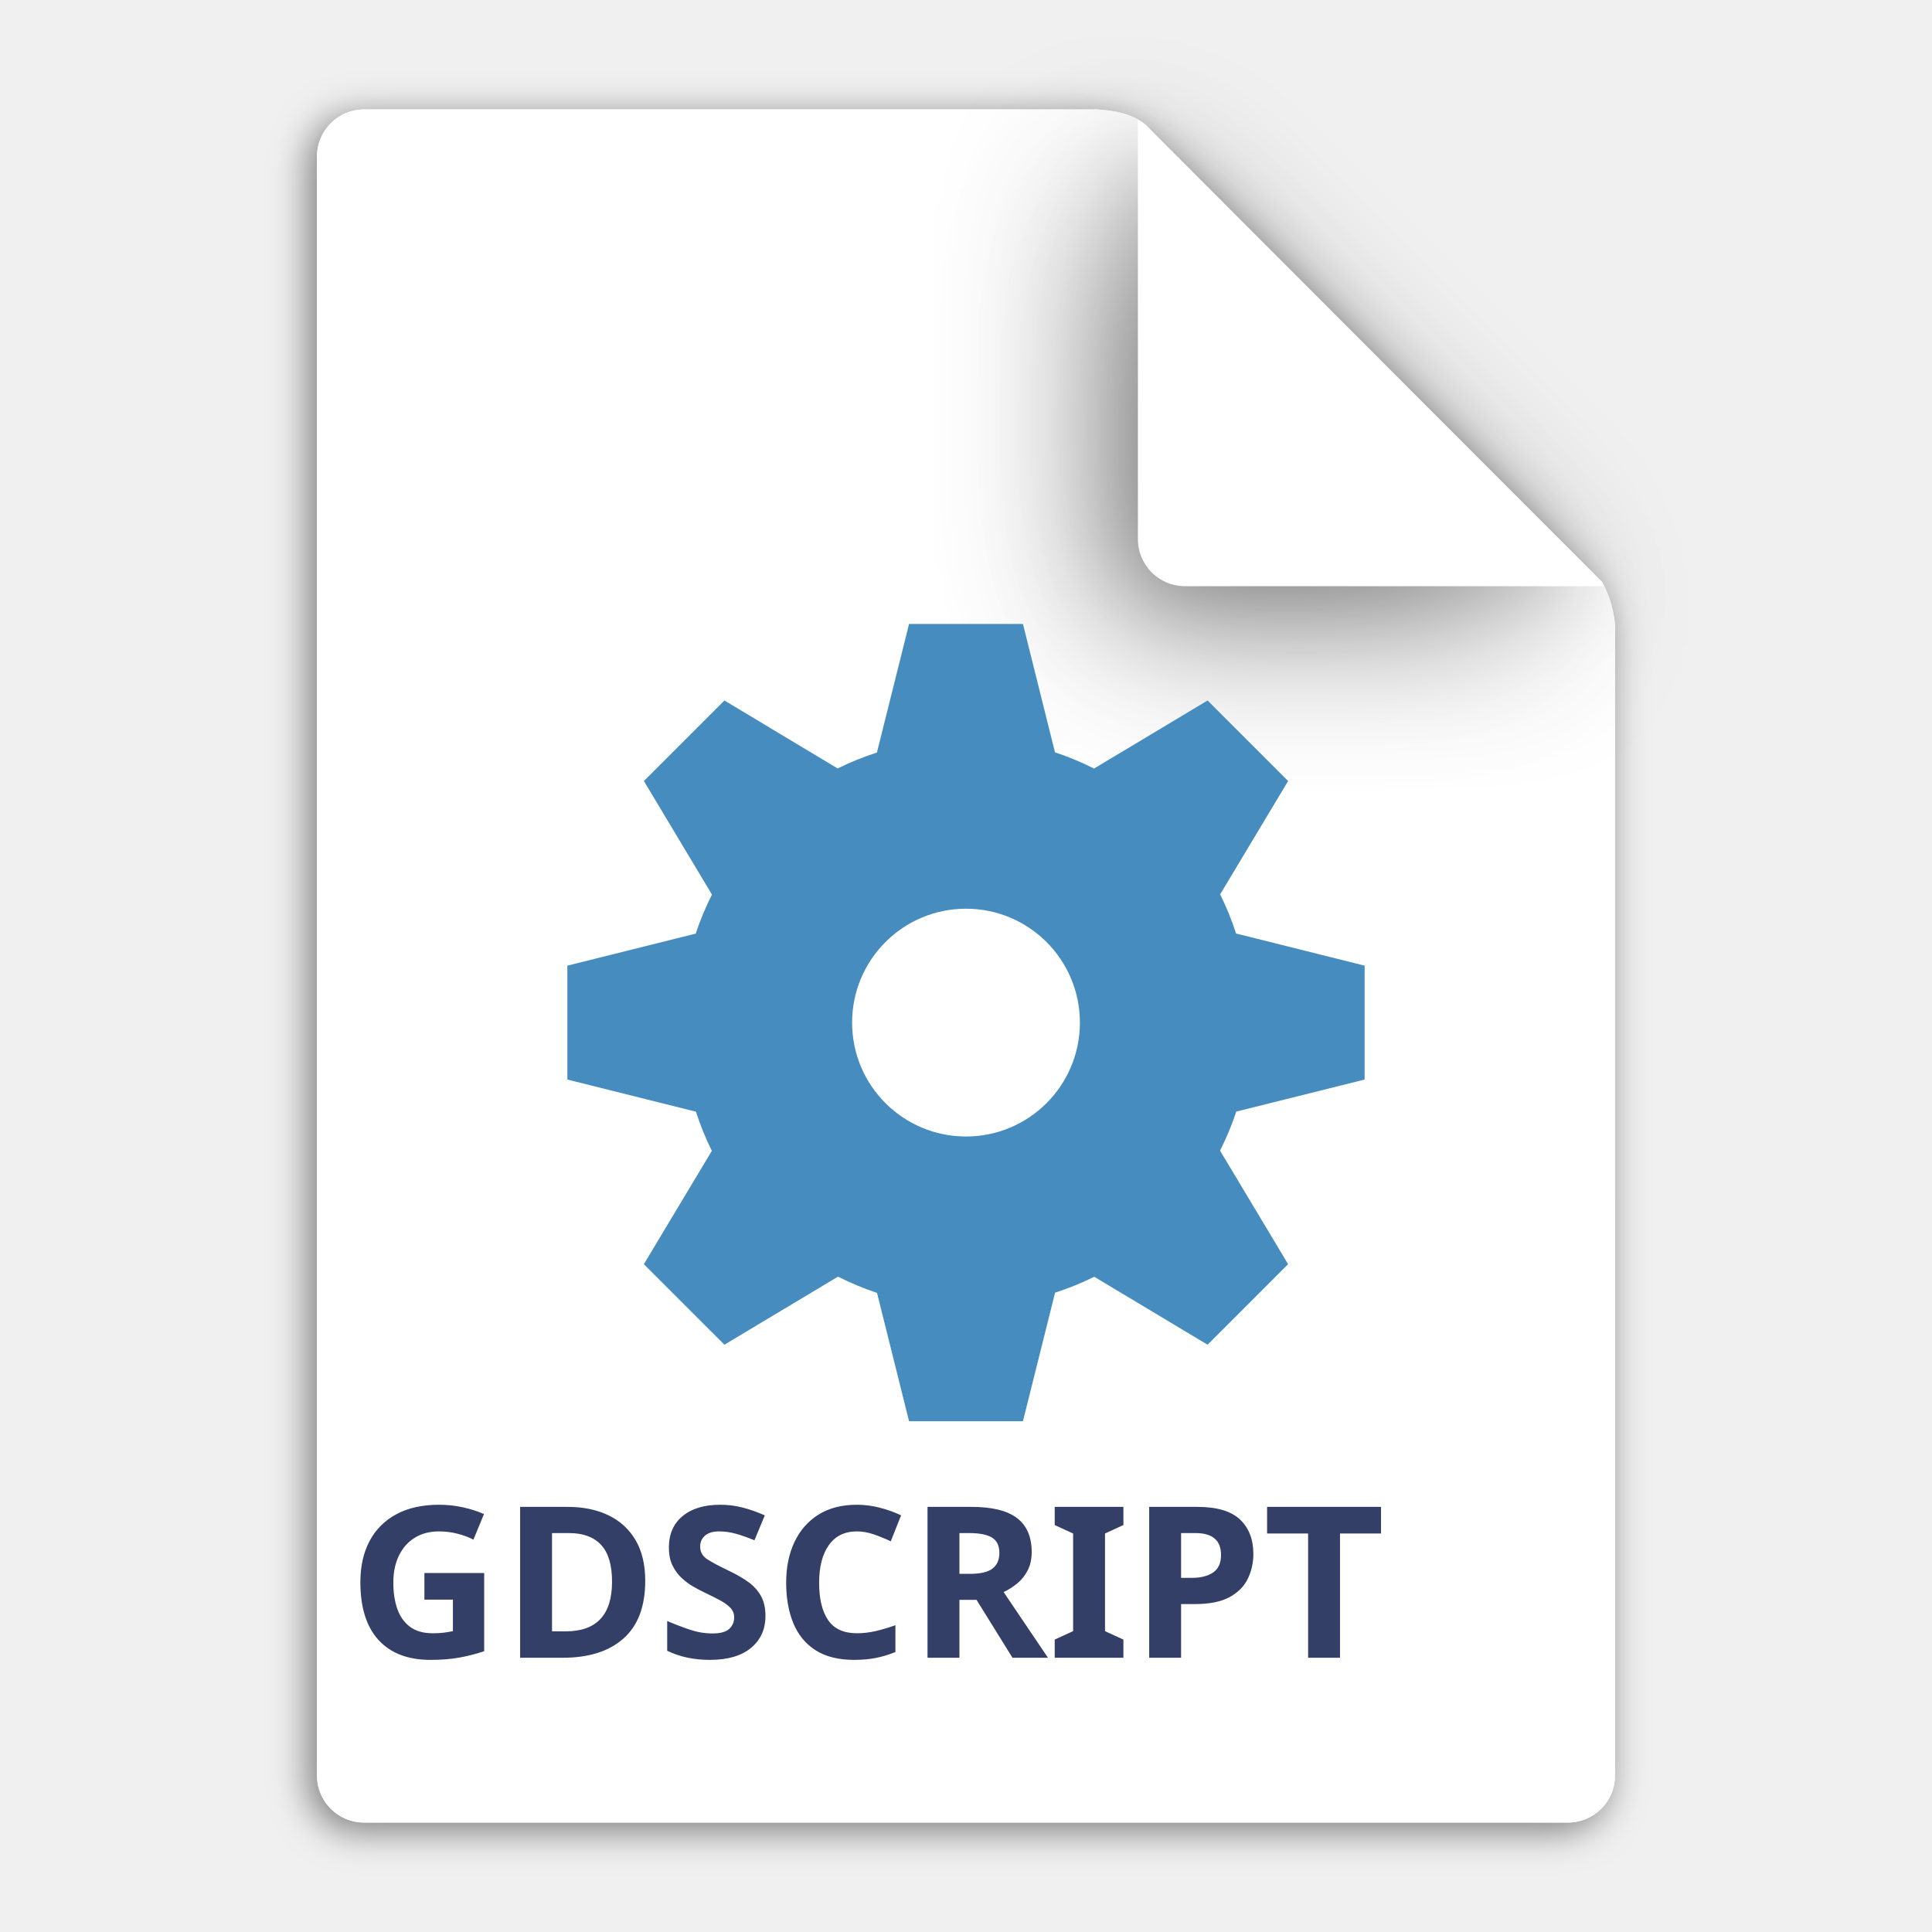
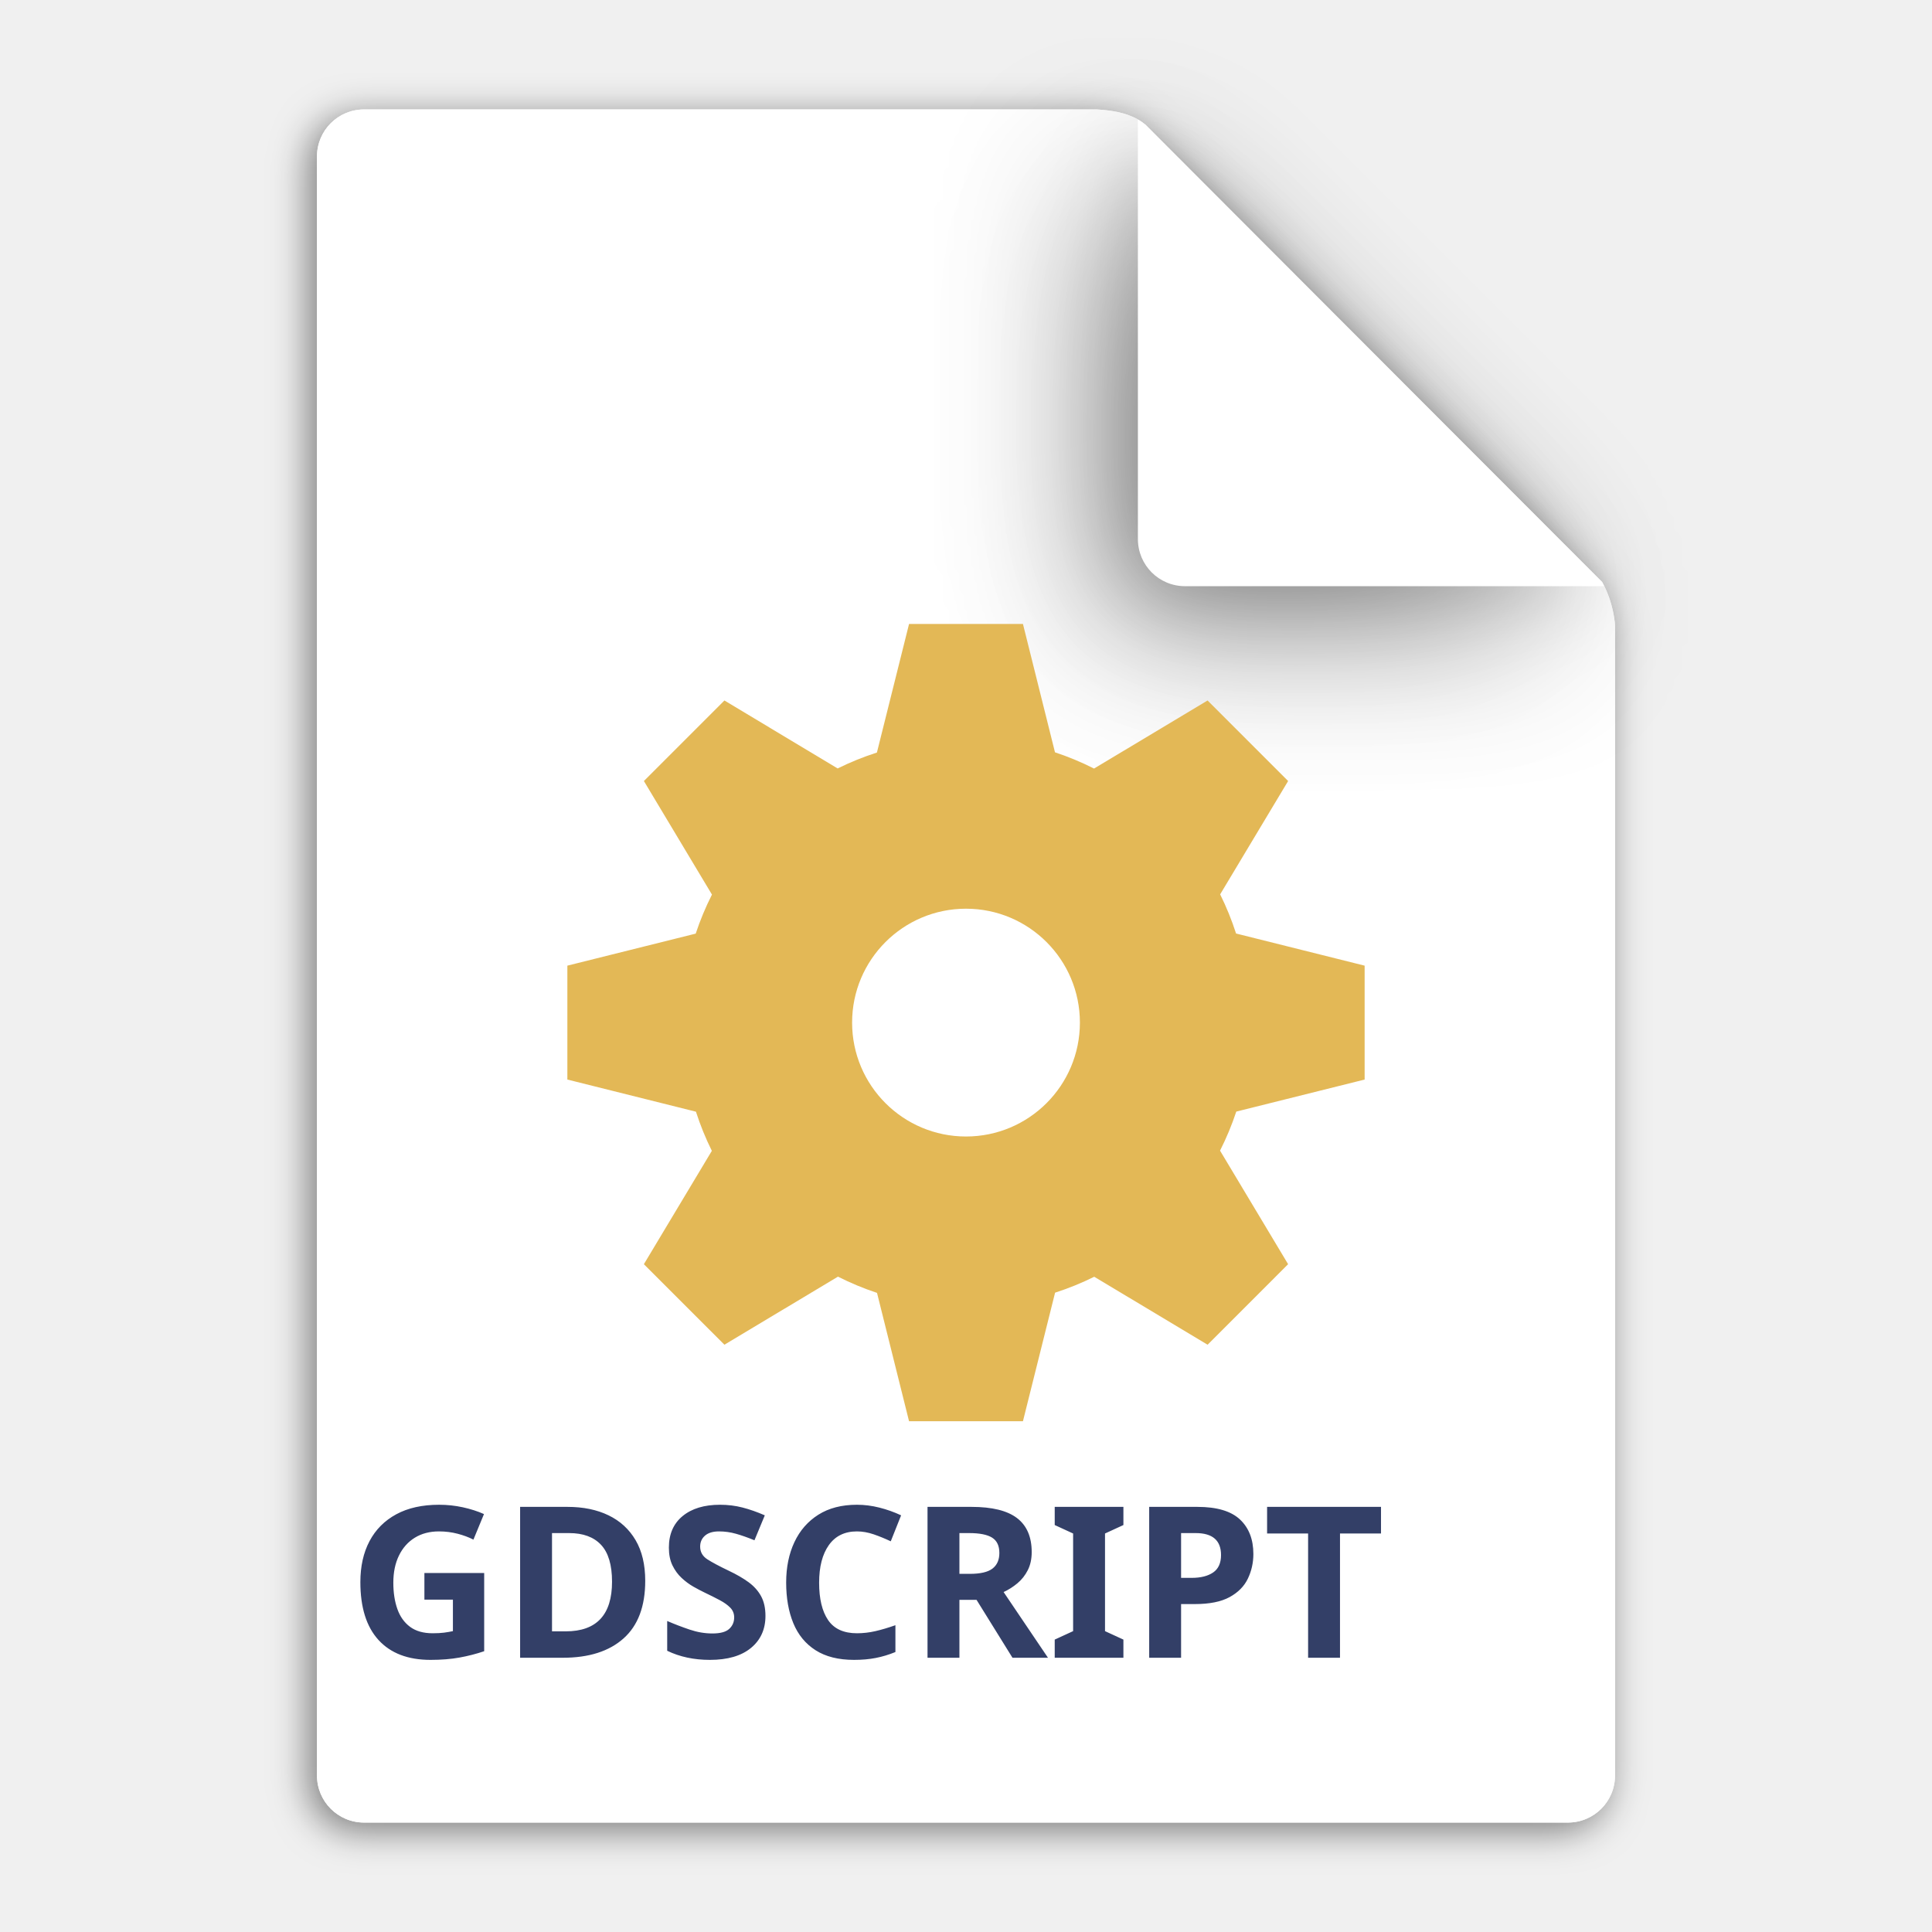
<svg xmlns="http://www.w3.org/2000/svg" width="1024" height="1024">
  <defs>
    <filter id="a" width="1.076" height="1.057" x="-.041" y="-.026" color-interpolation-filters="sRGB">
      <feFlood flood-color="#000" flood-opacity=".502" result="flood" />
      <feGaussianBlur in="SourceGraphic" result="blur" stdDeviation="10" />
      <feOffset dx="-4" dy="4" in="blur" result="offset" />
      <feComposite in="flood" in2="offset" operator="in" result="comp1" />
      <feComposite in="SourceGraphic" in2="comp1" result="comp2" />
    </filter>
    <filter id="b" width="2.262" height="2.261" x="-.68" y="-.582" color-interpolation-filters="sRGB">
      <feFlood flood-color="#000" flood-opacity=".4" result="flood" />
      <feGaussianBlur in="SourceGraphic" result="blur" stdDeviation="40" />
      <feOffset dx="-20" dy="20" in="blur" result="offset" />
      <feComposite in="flood" in2="offset" operator="in" result="comp1" />
      <feComposite in="SourceGraphic" in2="comp1" result="fbSourceGraphic" />
      <feColorMatrix in="fbSourceGraphic" result="fbSourceGraphicAlpha" values="0 0 0 -1 0 0 0 0 -1 0 0 0 0 -1 0 0 0 0 1 0" />
      <feFlood flood-color="#000" flood-opacity=".2" result="flood" />
      <feGaussianBlur in="fbSourceGraphic" result="blur" stdDeviation="20" />
      <feOffset dx="-4" dy="4" in="blur" result="offset" />
      <feComposite in="flood" in2="offset" operator="in" result="comp1" />
      <feComposite in="fbSourceGraphic" in2="comp1" result="comp2" />
    </filter>
  </defs>
  <path fill="#fff" d="m 193,58 c -13.85,-6.8e-5 -25,11.15 -25,25 v 858 c 0,13.85 11.15,25 25,25 h 638 c 13.85,0 25,-11.15 25,-25 0,0 -0.004,-609.403 -0.006,-609.404 -0.011,-0.54 -0.49,-11.635 -6.799,-23.109 L 727.166,186.282 607.137,66.078 C 600.033,60.162 590.478,58.524 581.41,58.002 Z" filter="url(#a)" />
  <path fill="#fff" d="m 603.107,63.297 c -6.476,-3.684 -14.251,-4.866 -21.697,-5.295 L 193,58 c -13.85,-6.8e-5 -25,11.15 -25,25 v 858 c 0,13.85 11.15,25 25,25 h 638 c 13.85,0 25,-11.15 25,-25 0,0 -0.004,-609.403 -0.006,-609.404 -0.011,-0.505 -0.431,-10.253 -5.654,-20.904 H 628.107 c -13.85,0 -25,-11.15 -25,-25 z" />
  <path fill="#fff" d="M 603.107,63.297 V 285.691 c 0,13.85 11.15,25 25,25 h 222.232 c -0.359,-0.732 -0.739,-1.468 -1.145,-2.205 L 727.166,186.281 607.137,66.078 c -1.27,-1.058 -2.619,-1.979 -4.029,-2.781 z" filter="url(#b)" />
  <path fill="none" d="M0 0H1024V1024H0z" />
  <text x="184.504" y="878.644" fill="#333f67" font-family="Montserrat" font-size="16" font-weight="800" letter-spacing="0" word-spacing="0">
    <tspan x="184.504" y="878.644" font-size="112">GDSCRIPT</tspan>
  </text>
-   <path fill="#478cbf" d="m 481.818,330.713 -17.037,68.149 a 150.92,150.92 0 0 0 -20.81,8.43 l -60.015,-36.021 -42.683,42.683 36.079,60.19 a 150.92,150.92 0 0 0 -8.608,20.693 l -68.031,16.978 v 60.368 l 68.149,17.037 a 150.92,150.92 0 0 0 8.43,20.752 l -36.021,60.072 42.683,42.683 60.19,-36.079 a 150.92,150.92 0 0 0 20.693,8.608 l 16.978,68.031 h 60.368 l 17.037,-68.149 a 150.92,150.92 0 0 0 20.752,-8.43 l 60.072,36.021 42.683,-42.683 -36.079,-60.19 a 150.92,150.92 0 0 0 8.608,-20.693 l 68.031,-16.978 V 511.817 L 655.138,494.78 a 150.92,150.92 0 0 0 -8.43,-20.752 l 36.021,-60.072 -42.683,-42.683 -60.19,36.079 a 150.92,150.92 0 0 0 -20.693,-8.608 l -16.978,-68.031 h -60.368 z m 30.184,150.92 A 60.368,60.368 0 0 1 572.37,542 60.368,60.368 0 0 1 512.002,602.368 60.368,60.368 0 0 1 451.634,542 60.368,60.368 0 0 1 512.002,481.632 Z" />
+   <path fill="#e3b856" d="m 481.818,330.713 -17.037,68.149 a 150.92,150.92 0 0 0 -20.81,8.43 l -60.015,-36.021 -42.683,42.683 36.079,60.19 a 150.92,150.92 0 0 0 -8.608,20.693 l -68.031,16.978 v 60.368 l 68.149,17.037 a 150.92,150.92 0 0 0 8.43,20.752 l -36.021,60.072 42.683,42.683 60.19,-36.079 a 150.92,150.92 0 0 0 20.693,8.608 l 16.978,68.031 h 60.368 l 17.037,-68.149 a 150.92,150.92 0 0 0 20.752,-8.43 l 60.072,36.021 42.683,-42.683 -36.079,-60.19 a 150.92,150.92 0 0 0 8.608,-20.693 l 68.031,-16.978 V 511.817 L 655.138,494.78 a 150.92,150.92 0 0 0 -8.43,-20.752 l 36.021,-60.072 -42.683,-42.683 -60.19,36.079 a 150.92,150.92 0 0 0 -20.693,-8.608 l -16.978,-68.031 h -60.368 z m 30.184,150.92 A 60.368,60.368 0 0 1 572.37,542 60.368,60.368 0 0 1 512.002,602.368 60.368,60.368 0 0 1 451.634,542 60.368,60.368 0 0 1 512.002,481.632 Z" />
</svg>
